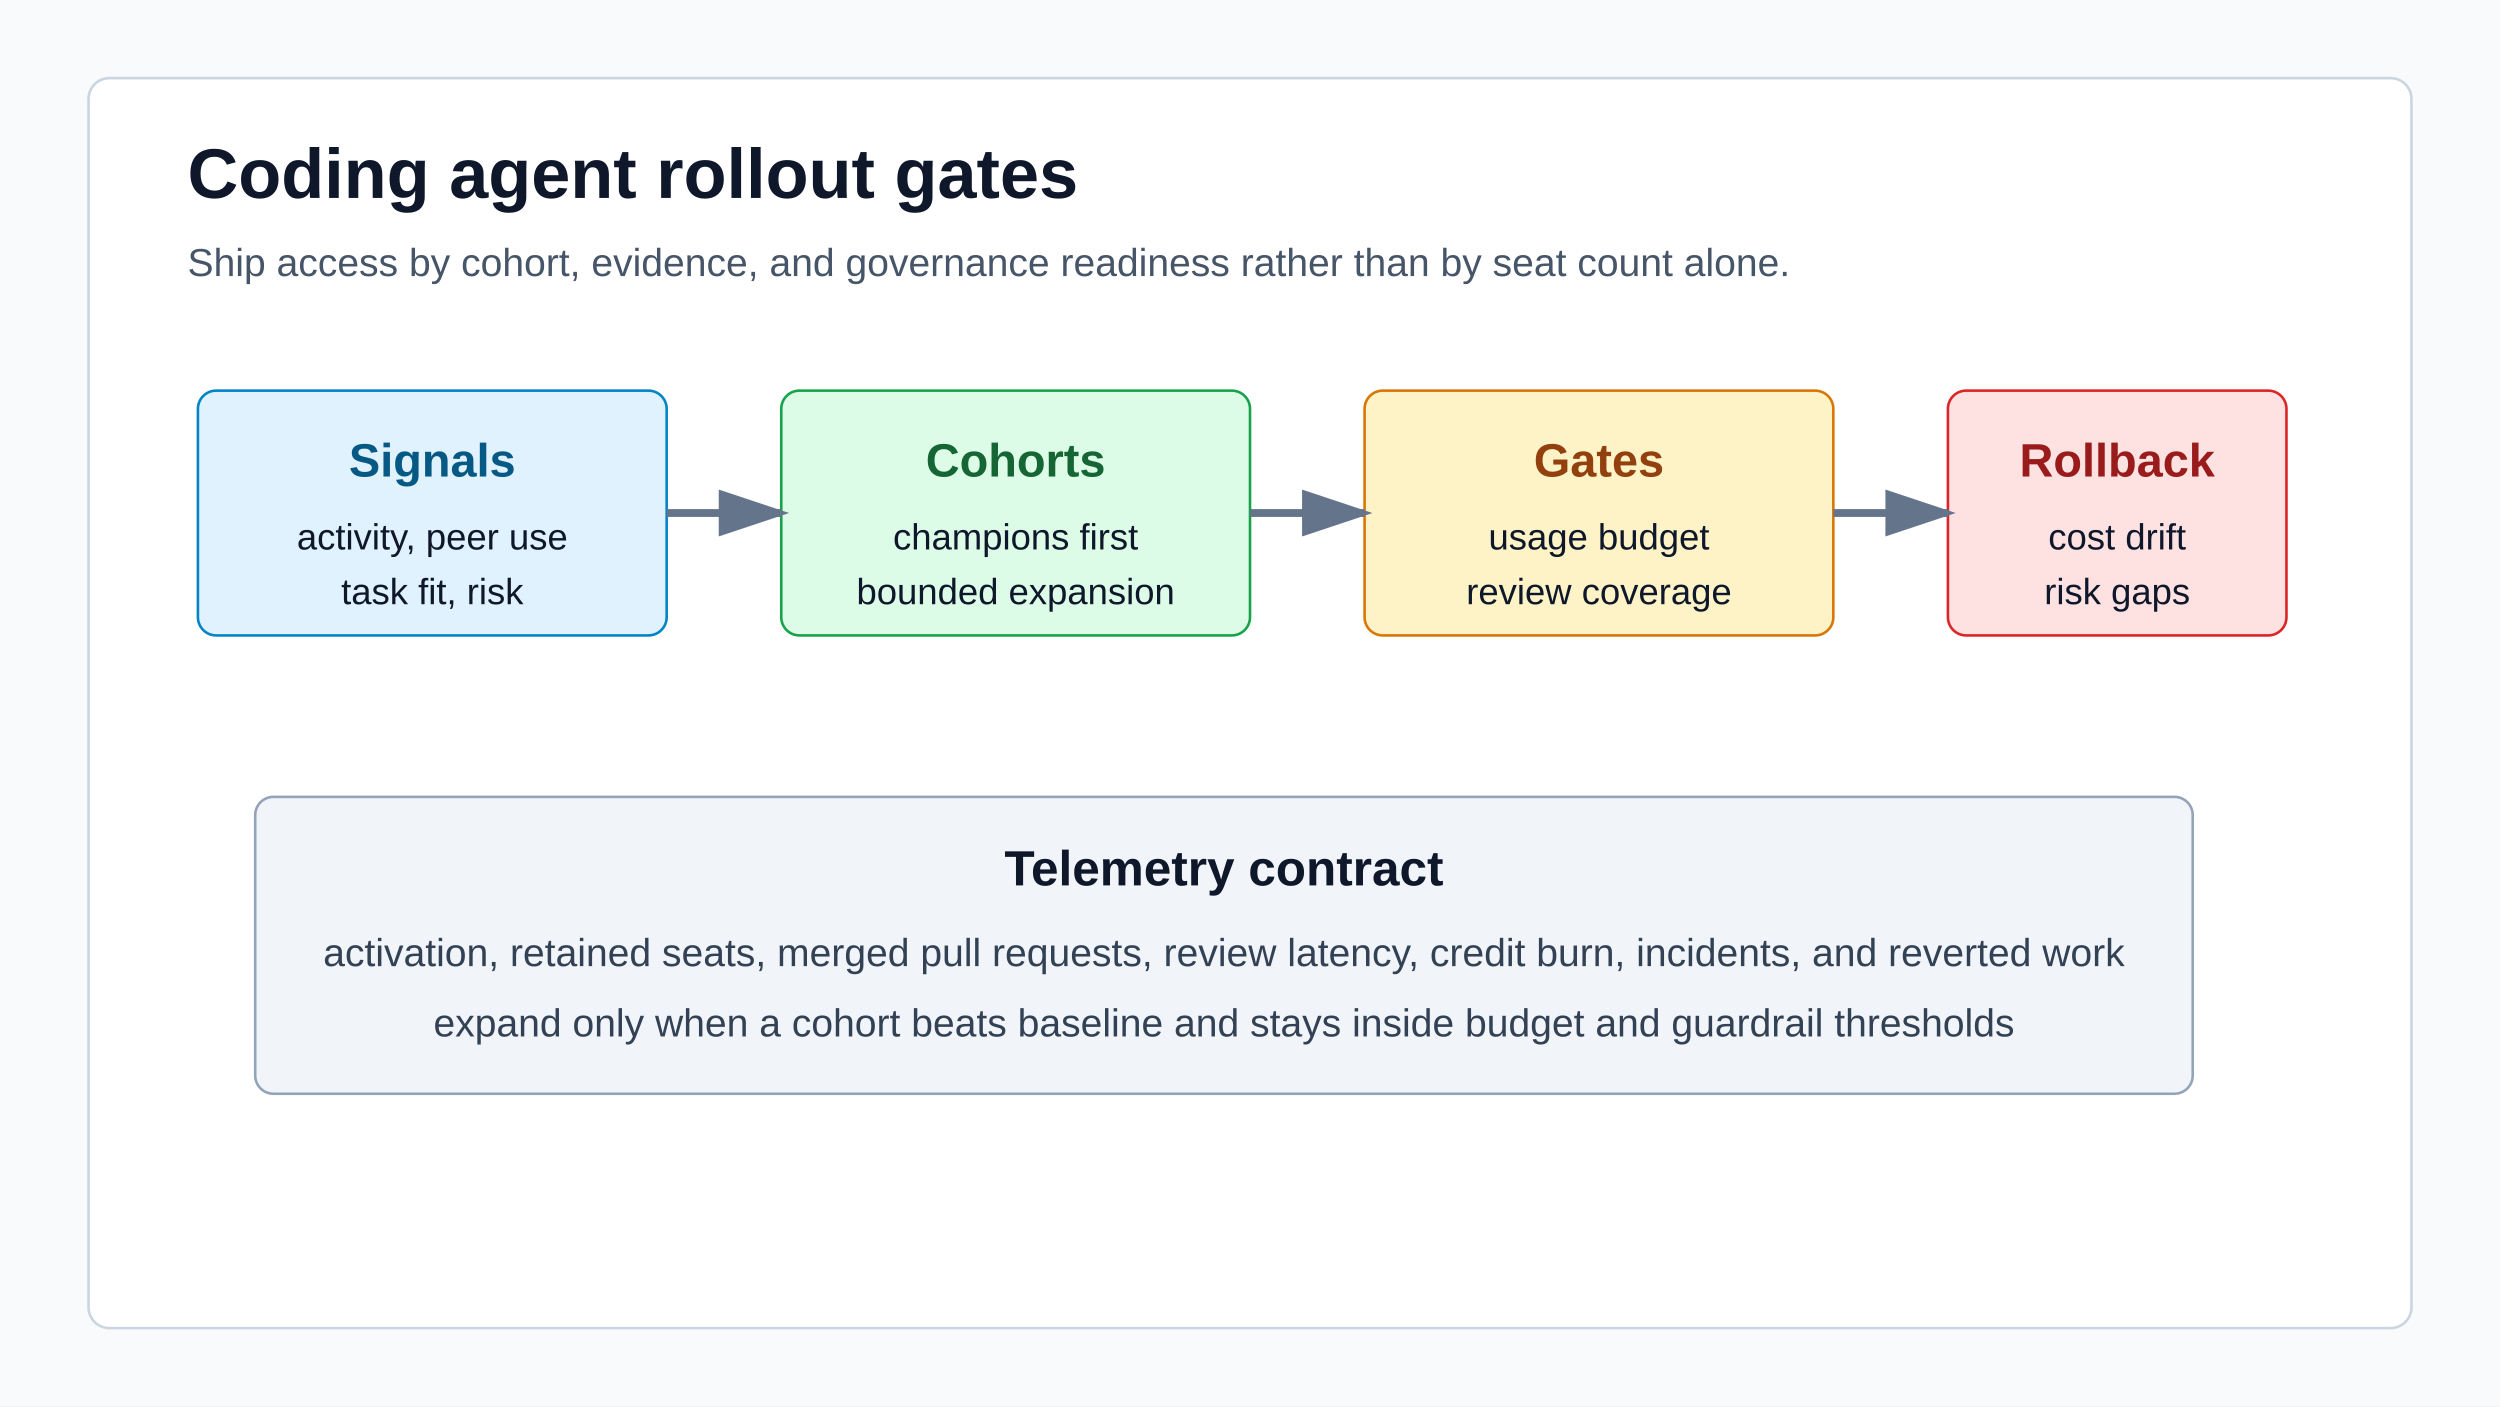
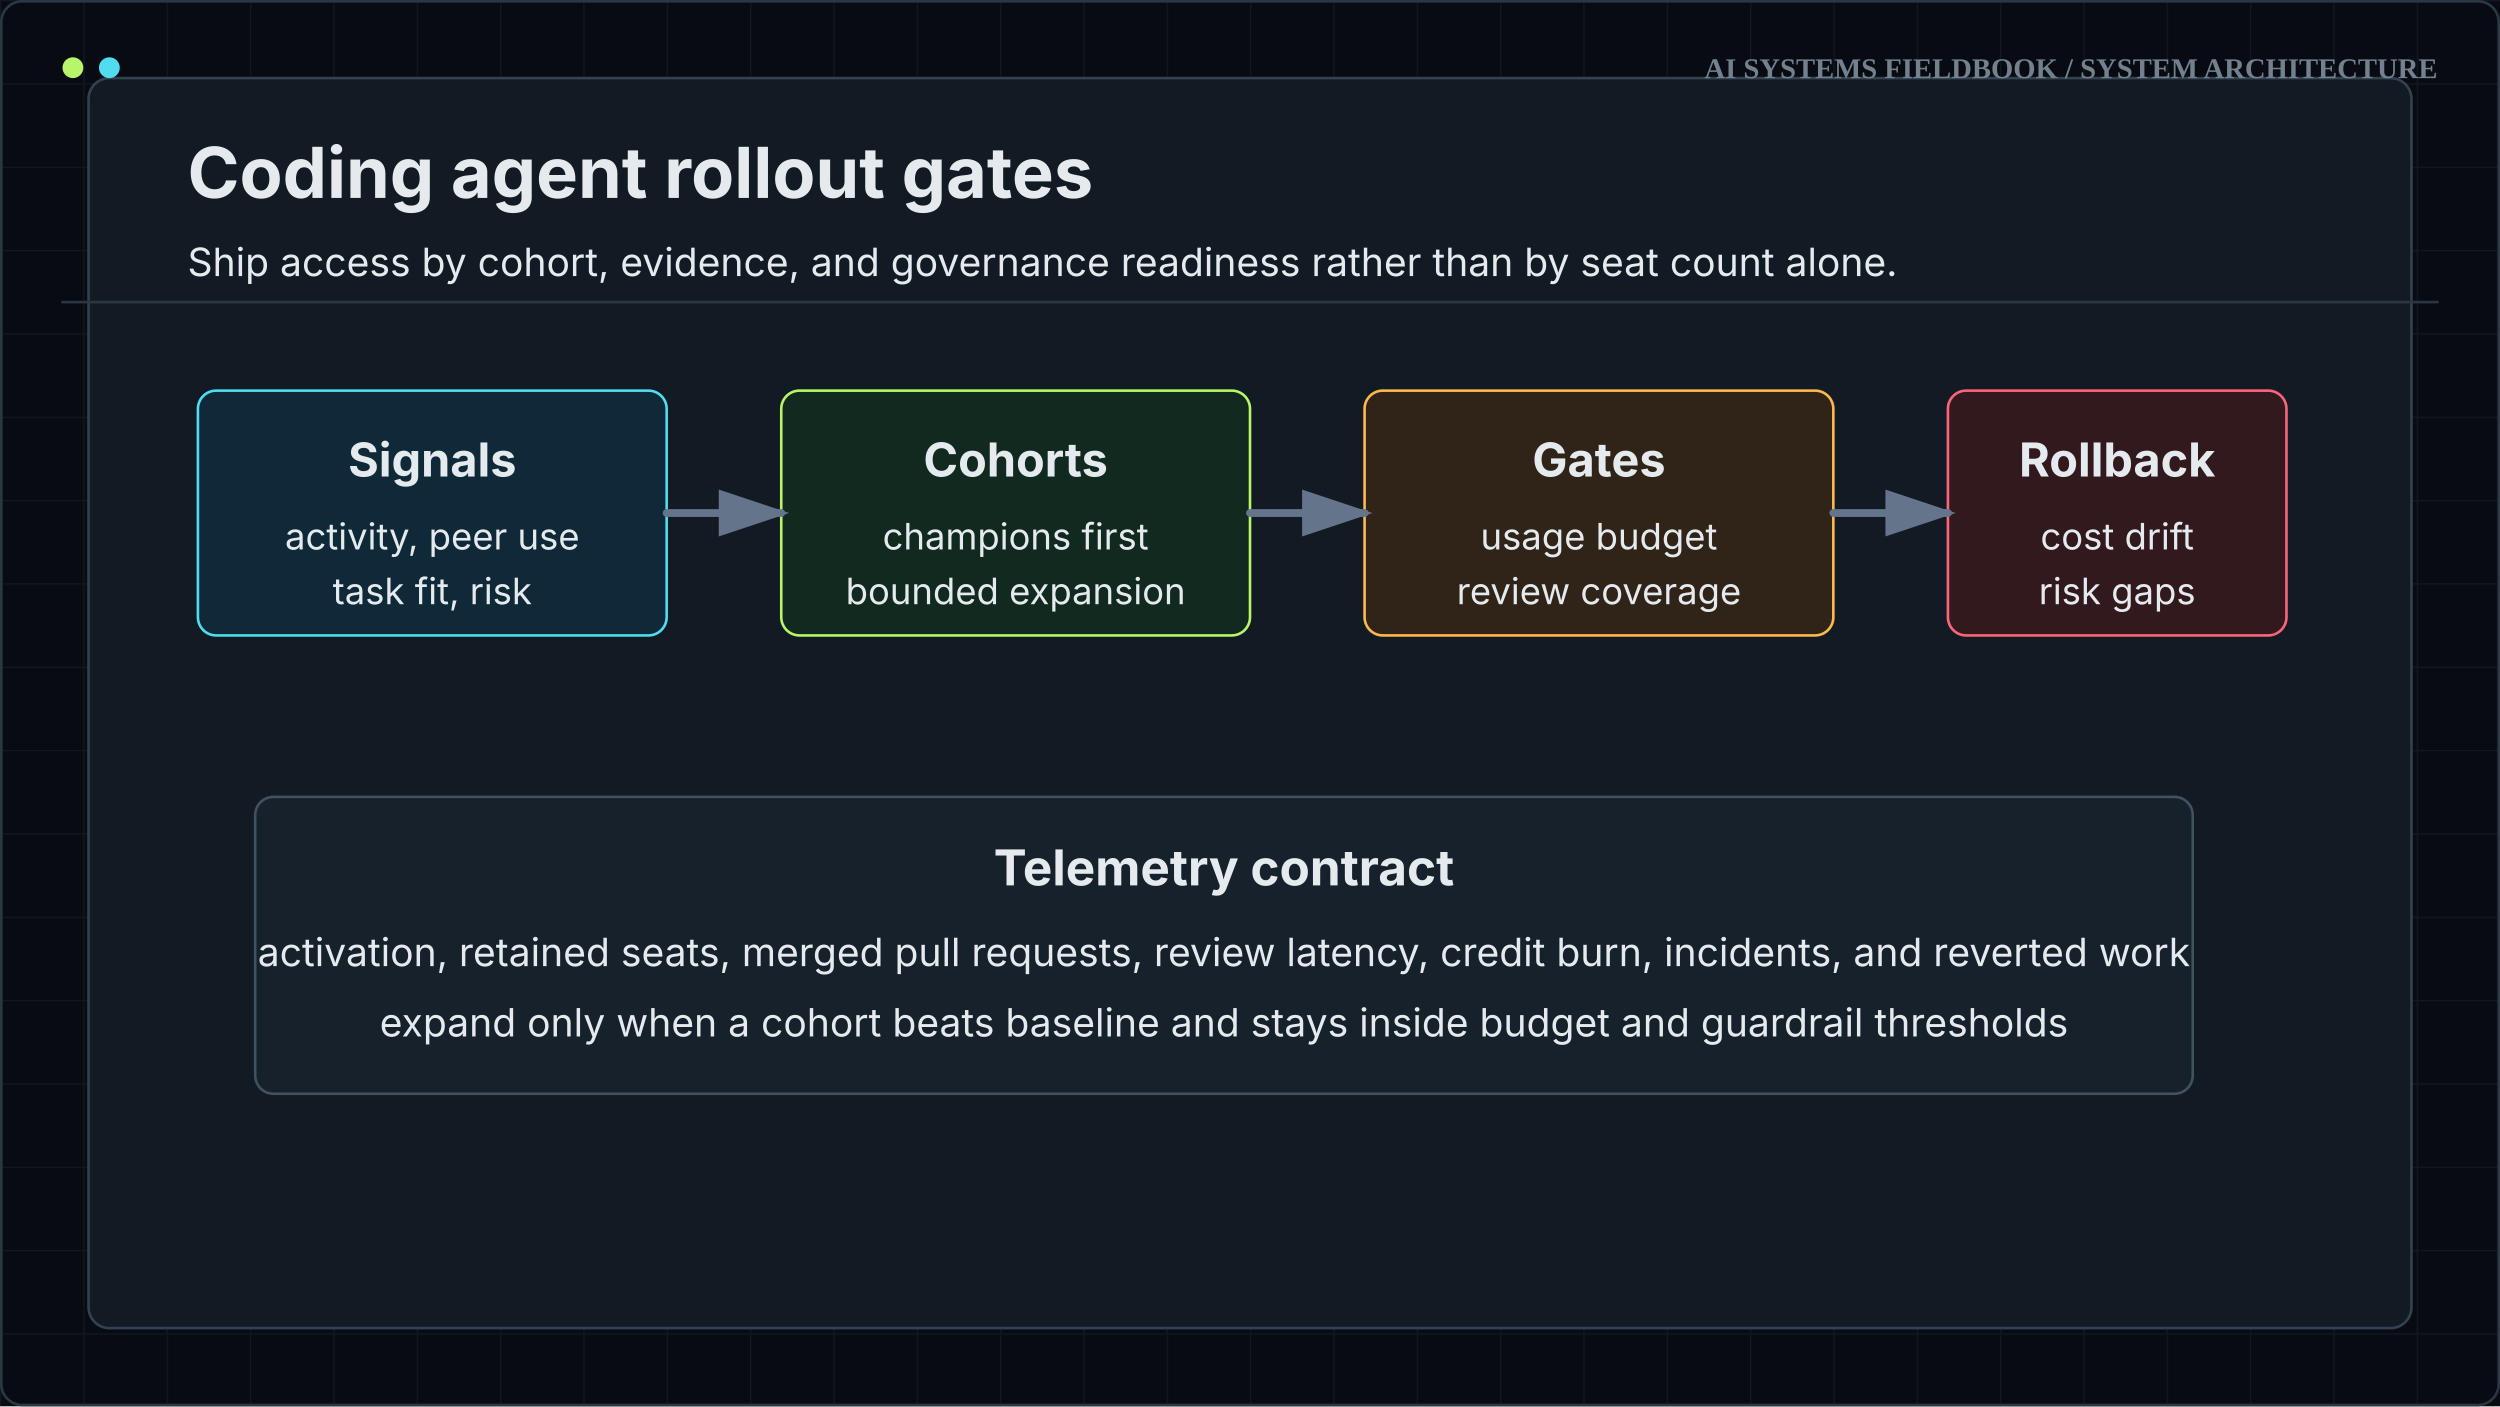
- <svg xmlns="http://www.w3.org/2000/svg" width="960" height="540" viewBox="0 0 960 540" role="img" aria-labelledby="title desc">
-   <rect width="960" height="540" fill="#f8fafc" />
-   <rect x="34" y="30" width="892" height="480" rx="8" fill="#ffffff" stroke="#cbd5e1" />
-   <text x="72" y="76" font-family="Arial, sans-serif" font-size="27" font-weight="700" fill="#0f172a">Coding agent rollout gates</text>
-   <text x="72" y="106" font-family="Arial, sans-serif" font-size="15" fill="#475569">Ship access by cohort, evidence, and governance readiness rather than by seat count alone.</text>
-   <g font-family="Arial, sans-serif">
-     <rect x="76" y="150" width="180" height="94" rx="7" fill="#e0f2fe" stroke="#0284c7" />
+ <svg xmlns="http://www.w3.org/2000/svg" width="960" height="540" viewBox="0 0 960 540" role="img" aria-labelledby="title desc" data-visual-quality="publication" data-visual-system="fieldbook-v2" data-text-fit="bounded">
+   <defs id="fieldbook-v2-defs">
+     <pattern id="fieldbook-grid" width="32" height="32" patternUnits="userSpaceOnUse">
+       <path d="M 32 0 L 0 0 0 32" fill="none" stroke="#27323d" stroke-width="1" />
+     </pattern>
+   </defs>
+   <g aria-hidden="true" data-fieldbook-frame="background">
+     <rect width="960" height="540" fill="#080c12" />
+     <rect width="960" height="540" fill="url(#fieldbook-grid)" opacity="0.32" />
+   </g>
+   <rect x="34" y="30" width="892" height="480" rx="8" fill="#121a23" stroke="#334250" />
+   <text x="72" y="76" font-family="Inter, system-ui, sans-serif" font-size="27" font-weight="700" fill="#0f172a">Coding agent rollout gates</text>
+   <text x="72" y="106" font-family="Inter, system-ui, sans-serif" font-size="15" fill="#475569">Ship access by cohort, evidence, and governance readiness rather than by seat count alone.</text>
+   <g font-family="Inter, system-ui, sans-serif">
+     <rect x="76" y="150" width="180" height="94" rx="7" fill="#102938" stroke="#52dcef" />
    <text x="166" y="183" text-anchor="middle" font-size="18" font-weight="700" fill="#075985">Signals</text>
    <text x="166" y="211" text-anchor="middle" font-size="14" fill="#0f172a">activity, peer use</text>
    <text x="166" y="232" text-anchor="middle" font-size="14" fill="#0f172a">task fit, risk</text>
-     <rect x="300" y="150" width="180" height="94" rx="7" fill="#dcfce7" stroke="#16a34a" />
-     <text x="390" y="183" text-anchor="middle" font-size="18" font-weight="700" fill="#166534">Cohorts</text>
+     <rect x="300" y="150" width="180" height="94" rx="7" fill="#11291f" stroke="#b8f56a" />
+     <text x="390" y="183" text-anchor="middle" font-size="18" font-weight="700" fill="#b8f56a">Cohorts</text>
    <text x="390" y="211" text-anchor="middle" font-size="14" fill="#0f172a">champions first</text>
    <text x="390" y="232" text-anchor="middle" font-size="14" fill="#0f172a">bounded expansion</text>
-     <rect x="524" y="150" width="180" height="94" rx="7" fill="#fef3c7" stroke="#d97706" />
+     <rect x="524" y="150" width="180" height="94" rx="7" fill="#302418" stroke="#ffb84d" />
    <text x="614" y="183" text-anchor="middle" font-size="18" font-weight="700" fill="#92400e">Gates</text>
    <text x="614" y="211" text-anchor="middle" font-size="14" fill="#0f172a">usage budget</text>
    <text x="614" y="232" text-anchor="middle" font-size="14" fill="#0f172a">review coverage</text>
-     <rect x="748" y="150" width="130" height="94" rx="7" fill="#fee2e2" stroke="#dc2626" />
+     <rect x="748" y="150" width="130" height="94" rx="7" fill="#32191e" stroke="#ff657a" />
    <text x="813" y="183" text-anchor="middle" font-size="18" font-weight="700" fill="#991b1b">Rollback</text>
    <text x="813" y="211" text-anchor="middle" font-size="14" fill="#0f172a">cost drift</text>
    <text x="813" y="232" text-anchor="middle" font-size="14" fill="#0f172a">risk gaps</text>
    <path d="M256 197H300" stroke="#64748b" stroke-width="3" marker-end="url(#arrow)" />
    <path d="M480 197H524" stroke="#64748b" stroke-width="3" marker-end="url(#arrow)" />
    <path d="M704 197H748" stroke="#64748b" stroke-width="3" marker-end="url(#arrow)" />
-     <rect x="98" y="306" width="744" height="114" rx="7" fill="#f1f5f9" stroke="#94a3b8" />
+     <rect x="98" y="306" width="744" height="114" rx="7" fill="#17212b" stroke="#40515f" />
    <text x="470" y="340" text-anchor="middle" font-size="19" font-weight="700" fill="#0f172a">Telemetry contract</text>
    <text x="470" y="371" text-anchor="middle" font-size="15" fill="#334155">activation, retained seats, merged pull requests, review latency, credit burn, incidents, and reverted work</text>
    <text x="470" y="398" text-anchor="middle" font-size="15" fill="#334155">expand only when a cohort beats baseline and stays inside budget and guardrail thresholds</text>
  </g>
  <defs>
    <marker id="arrow" markerWidth="10" markerHeight="10" refX="8" refY="3" orient="auto" markerUnits="strokeWidth">
      <path d="M0,0 L0,6 L9,3 z" fill="#64748b" />
    </marker>
  </defs>
+   <style id="fieldbook-v2-theme">
+     text { fill: #e4eaed !important; font-family: Inter, system-ui, sans-serif !important; letter-spacing: 0; }
+     .title { fill: #f7faf9 !important; font-weight: 750 !important; }
+     .subtitle, .sub, .note, .axis, .legend, .body, .small { fill: #8d9aa6 !important; }
+     .label, .smallTitle, .metric, .headtext { fill: #e7edef !important; }
+     path, line, polyline { stroke-linecap: round; stroke-linejoin: round; }
+     .fieldbook-kicker { fill: #73818e !important; font-family: ui-monospace, SFMono-Regular, Consolas, monospace !important; font-size: 11px !important; font-weight: 750 !important; }
+   </style>
+   <g aria-hidden="true" data-fieldbook-frame="overlay">
+     <line x1="24" y1="116" x2="936" y2="116" stroke="#2a3641" stroke-width="1" />
+     <circle cx="28" cy="26" r="4" fill="#b8f56a" />
+     <circle cx="42" cy="26" r="4" fill="#52dcef" />
+     <text class="fieldbook-kicker" x="936" y="30" text-anchor="end">AI SYSTEMS FIELDBOOK / SYSTEM ARCHITECTURE</text>
+     <rect x="0.5" y="0.5" width="959" height="539" rx="8" fill="none" stroke="#2b3742" stroke-width="1" />
+   </g>
</svg>
